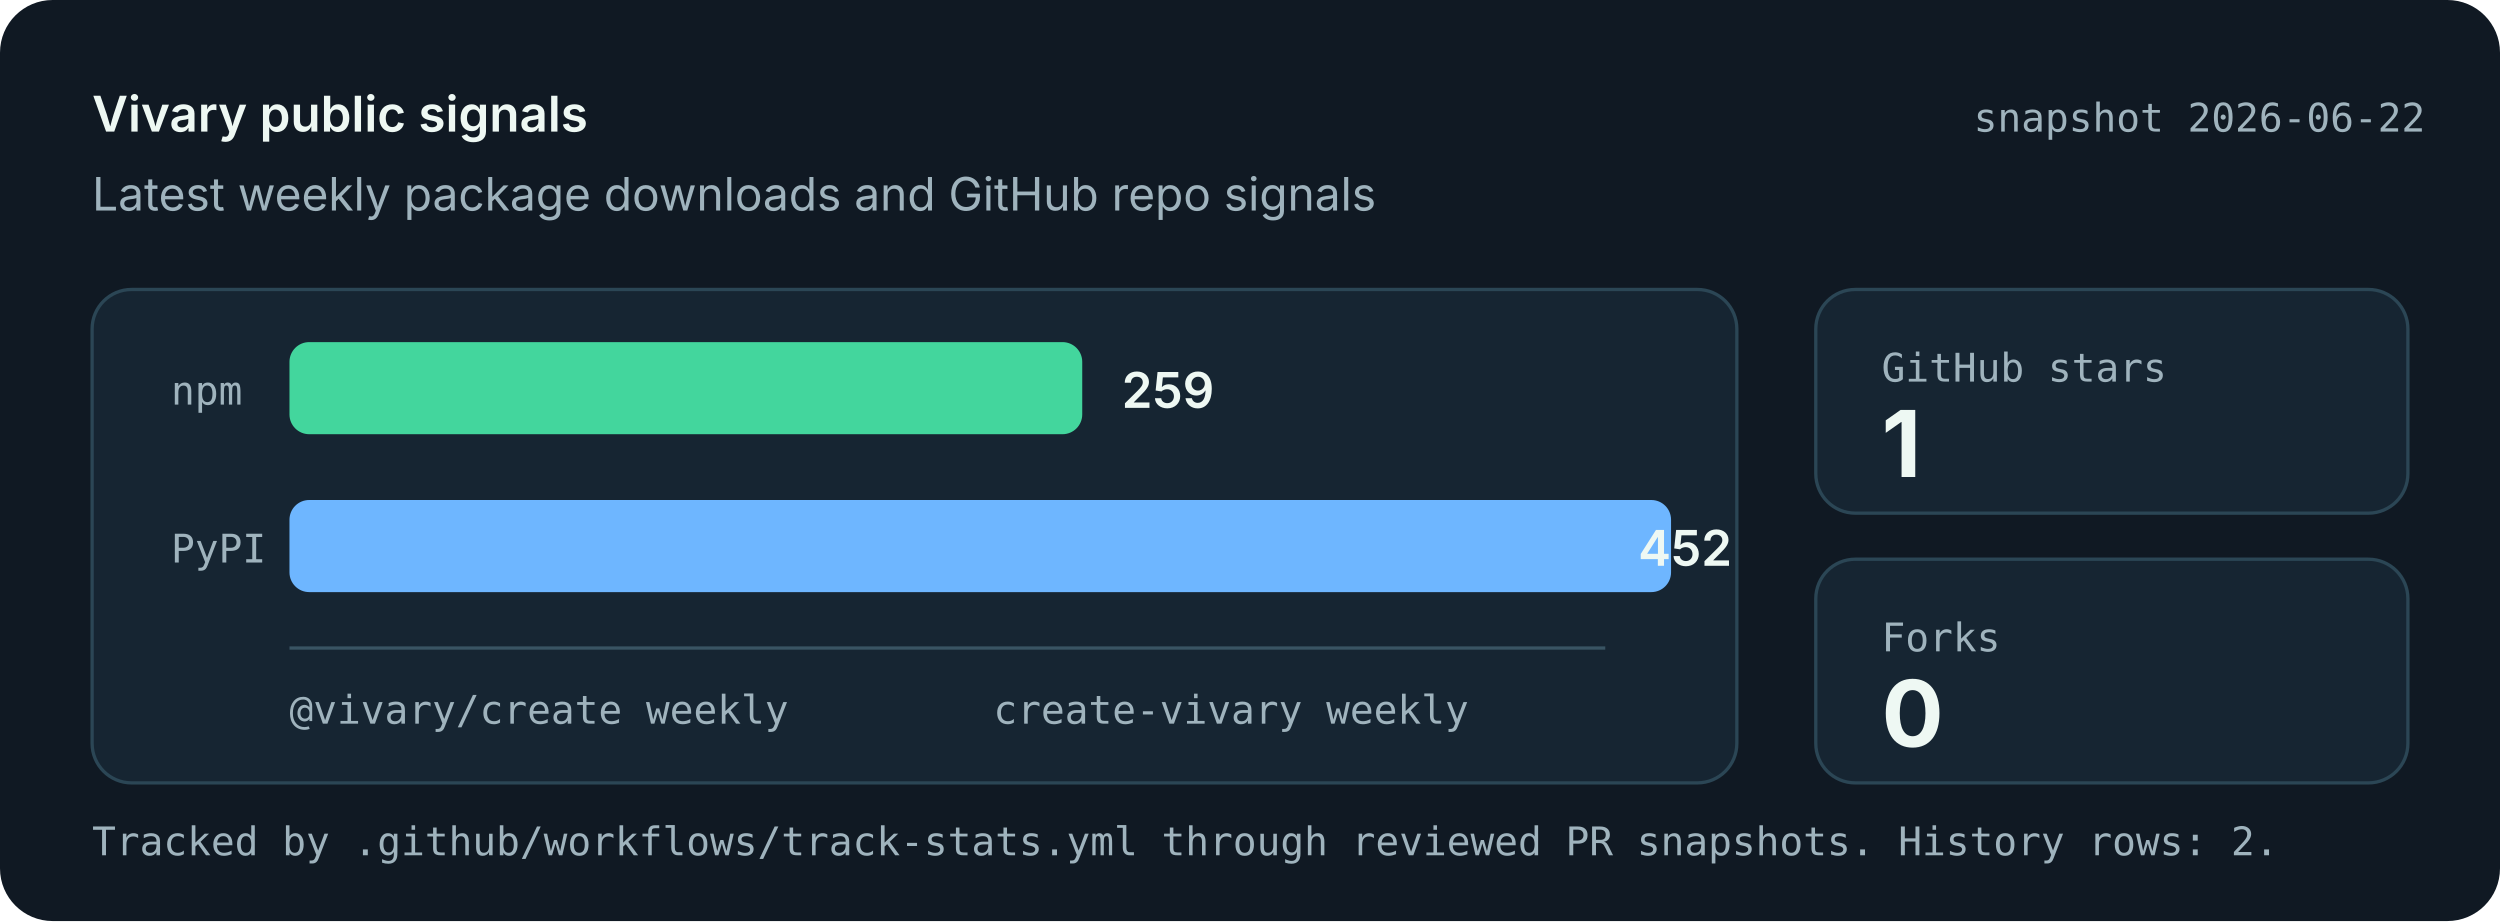
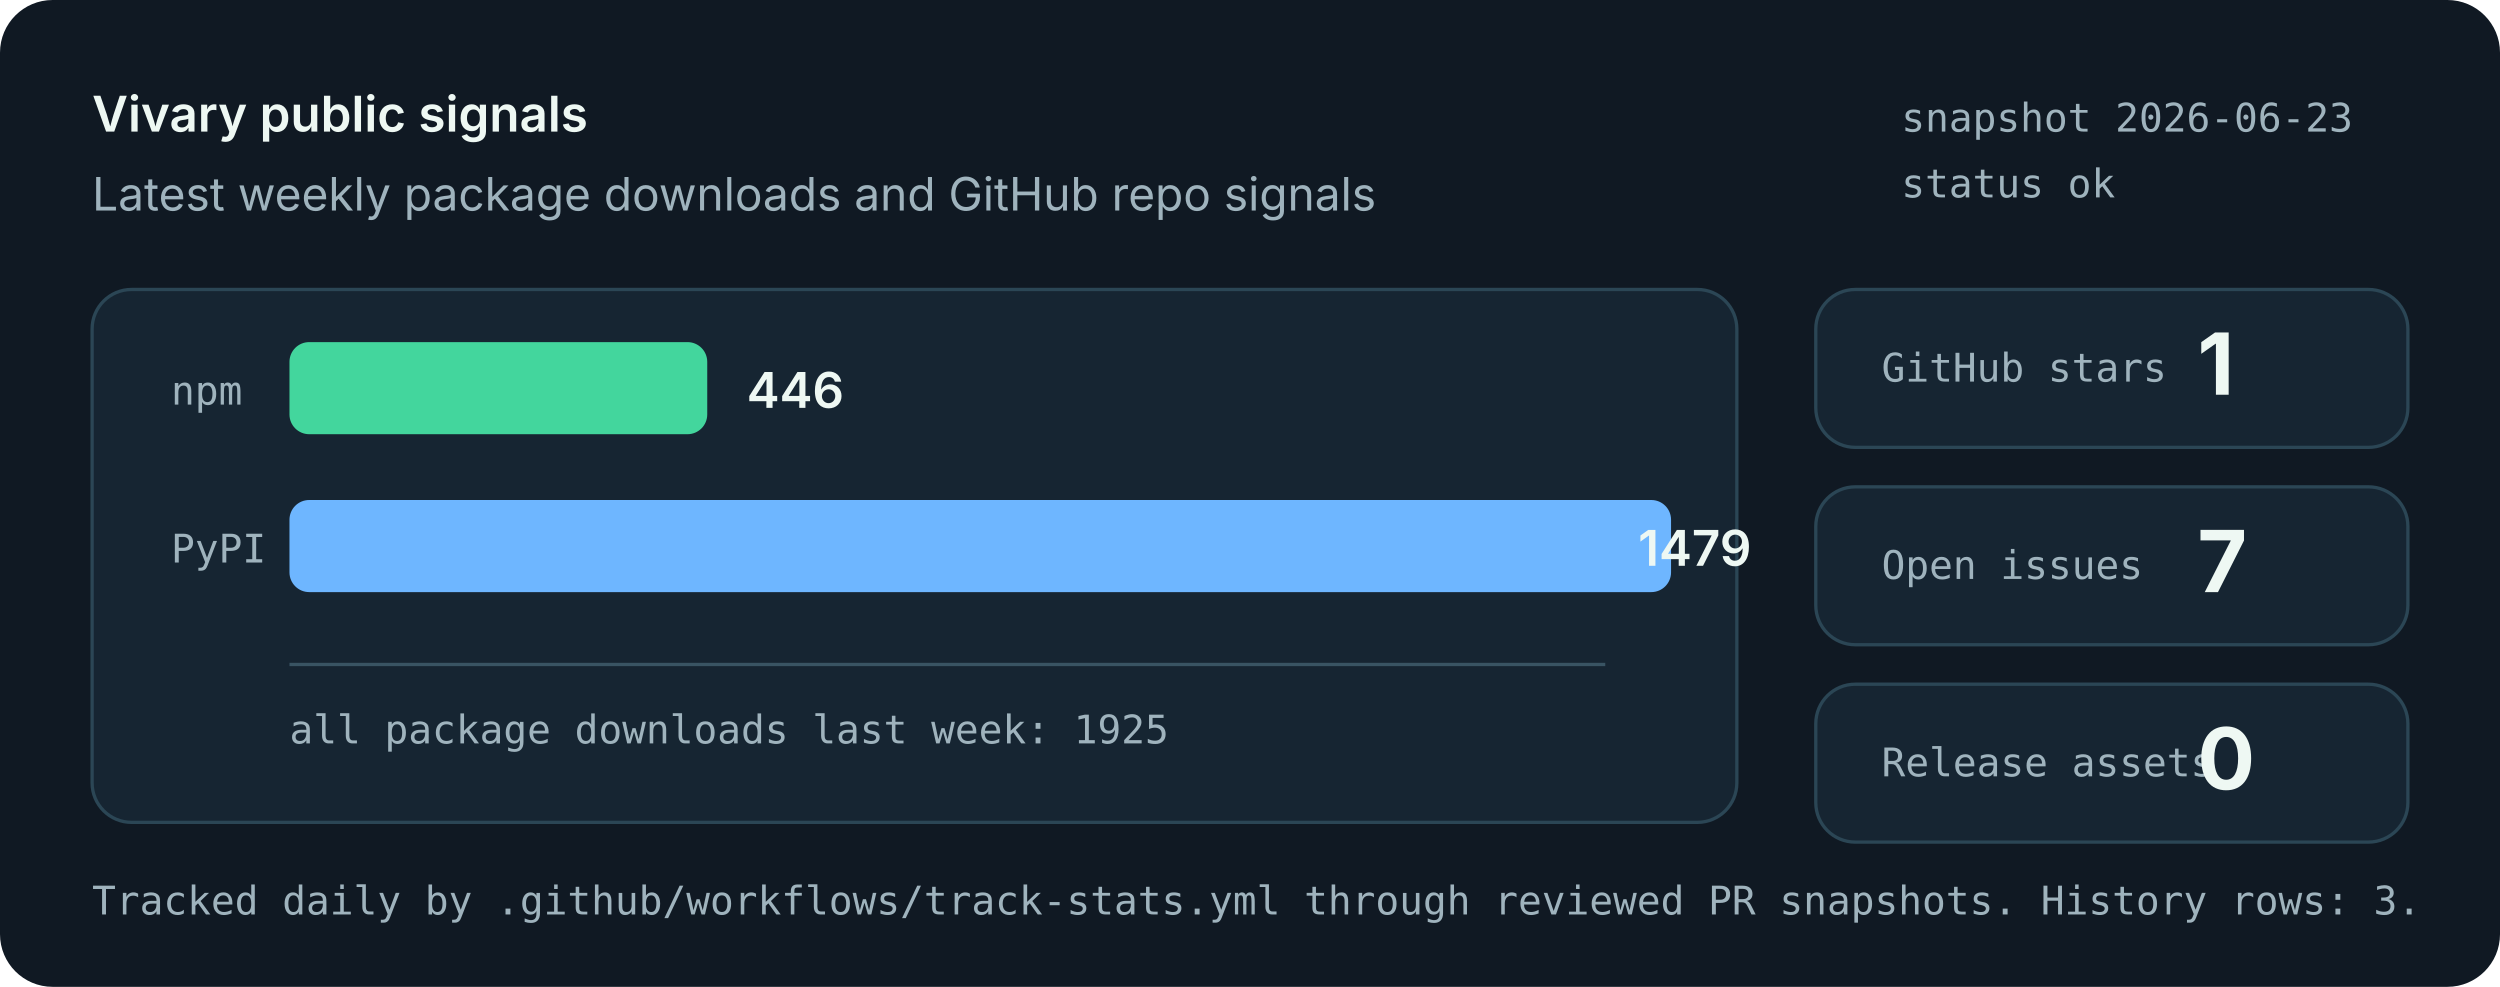
- <svg xmlns="http://www.w3.org/2000/svg" role="img" aria-labelledby="title desc" viewBox="0 0 760 280">
+ <svg xmlns="http://www.w3.org/2000/svg" role="img" aria-labelledby="title desc" viewBox="0 0 760 300">
  <style>
    .bg { fill: #101923; }
    .panel { fill: #162532; stroke: #2b4655; stroke-width: 1; }
    .muted { fill: #9fb3bd; font: 14px system-ui, -apple-system, Segoe UI, sans-serif; }
    .small { fill: #9fb3bd; font: 12px ui-monospace, SFMono-Regular, Menlo, monospace; }
    .label { fill: #eef8f3; font: 600 15px system-ui, -apple-system, Segoe UI, sans-serif; }
-     .value { fill: #eef8f3; font: 700 28px system-ui, -apple-system, Segoe UI, sans-serif; }
+     .value { fill: #eef8f3; font: 700 26px system-ui, -apple-system, Segoe UI, sans-serif; }
    .bar-npm { fill: #43d69d; }
    .bar-pypi { fill: #6eb6ff; }
    .axis { stroke: #395463; stroke-width: 1; }
  </style>
-   <rect class="bg" width="760" height="280" rx="16" />
+   <rect class="bg" width="760" height="300" rx="16" />
  <text x="28" y="40" class="label">Vivary public signals</text>
  <text x="28" y="64" class="muted">Latest weekly package downloads and GitHub repo signals</text>
-   <text x="600" y="40" class="small">snapshot 2026-06-22</text>
-   <rect class="panel" x="28" y="88" width="500" height="150" rx="12" />
-   <line class="axis" x1="88" y1="197" x2="488" y2="197" />
+   <text x="578" y="40" class="small">snapshot 2026-06-23</text>
+   <text x="578" y="60" class="small">status ok</text>
+   <rect class="panel" x="28" y="88" width="500" height="162" rx="12" />
+   <line class="axis" x1="88" y1="202" x2="488" y2="202" />
  <text x="52" y="123" class="small">npm</text>
-   <rect class="bar-npm" x="88" y="104" width="241" height="28" rx="6" />
-   <text x="341" y="124" class="label">259</text>
+   <rect class="bar-npm" x="88" y="104" width="127" height="28" rx="6" />
+   <text x="227" y="124" class="label">446</text>
  <text x="52" y="171" class="small">PyPI</text>
  <rect class="bar-pypi" x="88" y="152" width="420" height="28" rx="6" />
-   <text x="498" y="172" class="label">452</text>
-   <text x="88" y="220" class="small">@vivary/create weekly</text>
-   <text x="302" y="220" class="small">create-vivary weekly</text>
-   <rect class="panel" x="552" y="88" width="180" height="68" rx="12" />
+   <text x="498" y="172" class="label">1479</text>
+   <text x="88" y="226" class="small">all package downloads last week: 1925</text>
+   <rect class="panel" x="552" y="88" width="180" height="48" rx="12" />
  <text x="572" y="116" class="small">GitHub stars</text>
-   <text x="572" y="145" class="value">1</text>
-   <rect class="panel" x="552" y="170" width="180" height="68" rx="12" />
-   <text x="572" y="198" class="small">Forks</text>
-   <text x="572" y="227" class="value">0</text>
-   <text x="28" y="260" class="small">Tracked by .github/workflows/track-stats.yml through reviewed PR snapshots. History rows: 2.</text>
+   <text x="668" y="120" class="value">1</text>
+   <rect class="panel" x="552" y="148" width="180" height="48" rx="12" />
+   <text x="572" y="176" class="small">Open issues</text>
+   <text x="668" y="180" class="value">7</text>
+   <rect class="panel" x="552" y="208" width="180" height="48" rx="12" />
+   <text x="572" y="236" class="small">Release assets</text>
+   <text x="668" y="240" class="value">0</text>
+   <text x="28" y="278" class="small">Tracked daily by .github/workflows/track-stats.yml through reviewed PR snapshots. History rows: 3.</text>
</svg>
